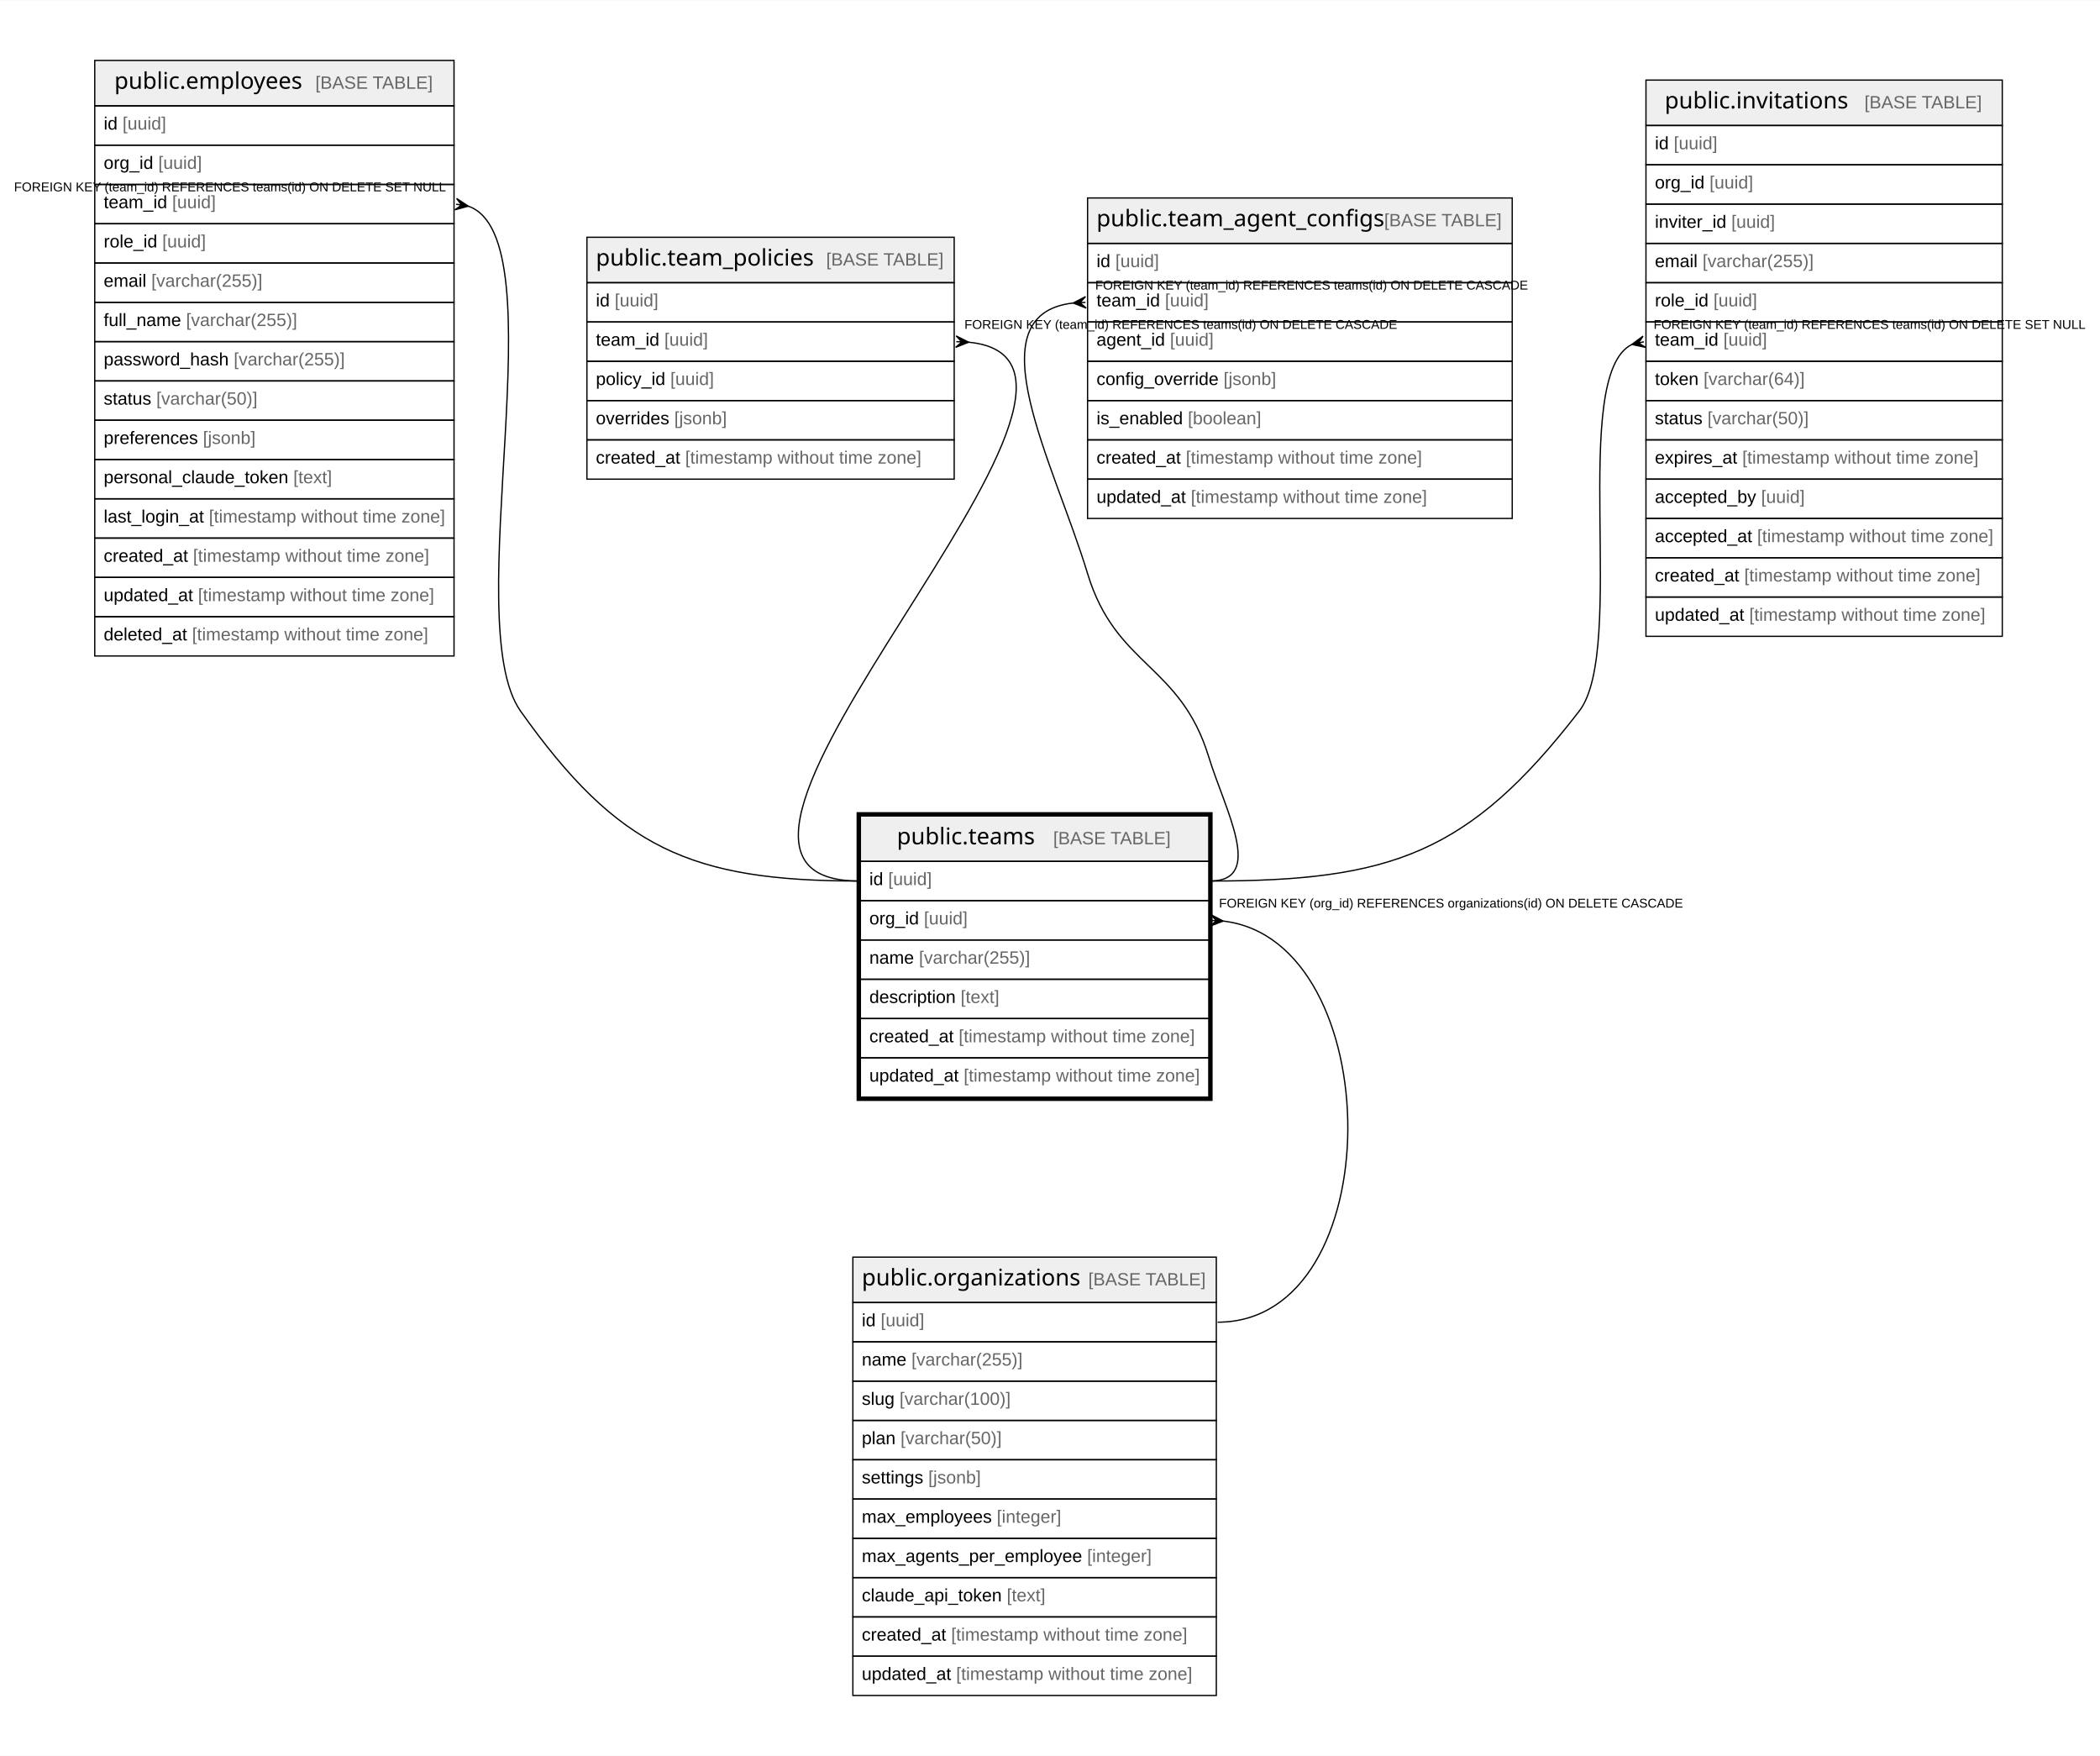
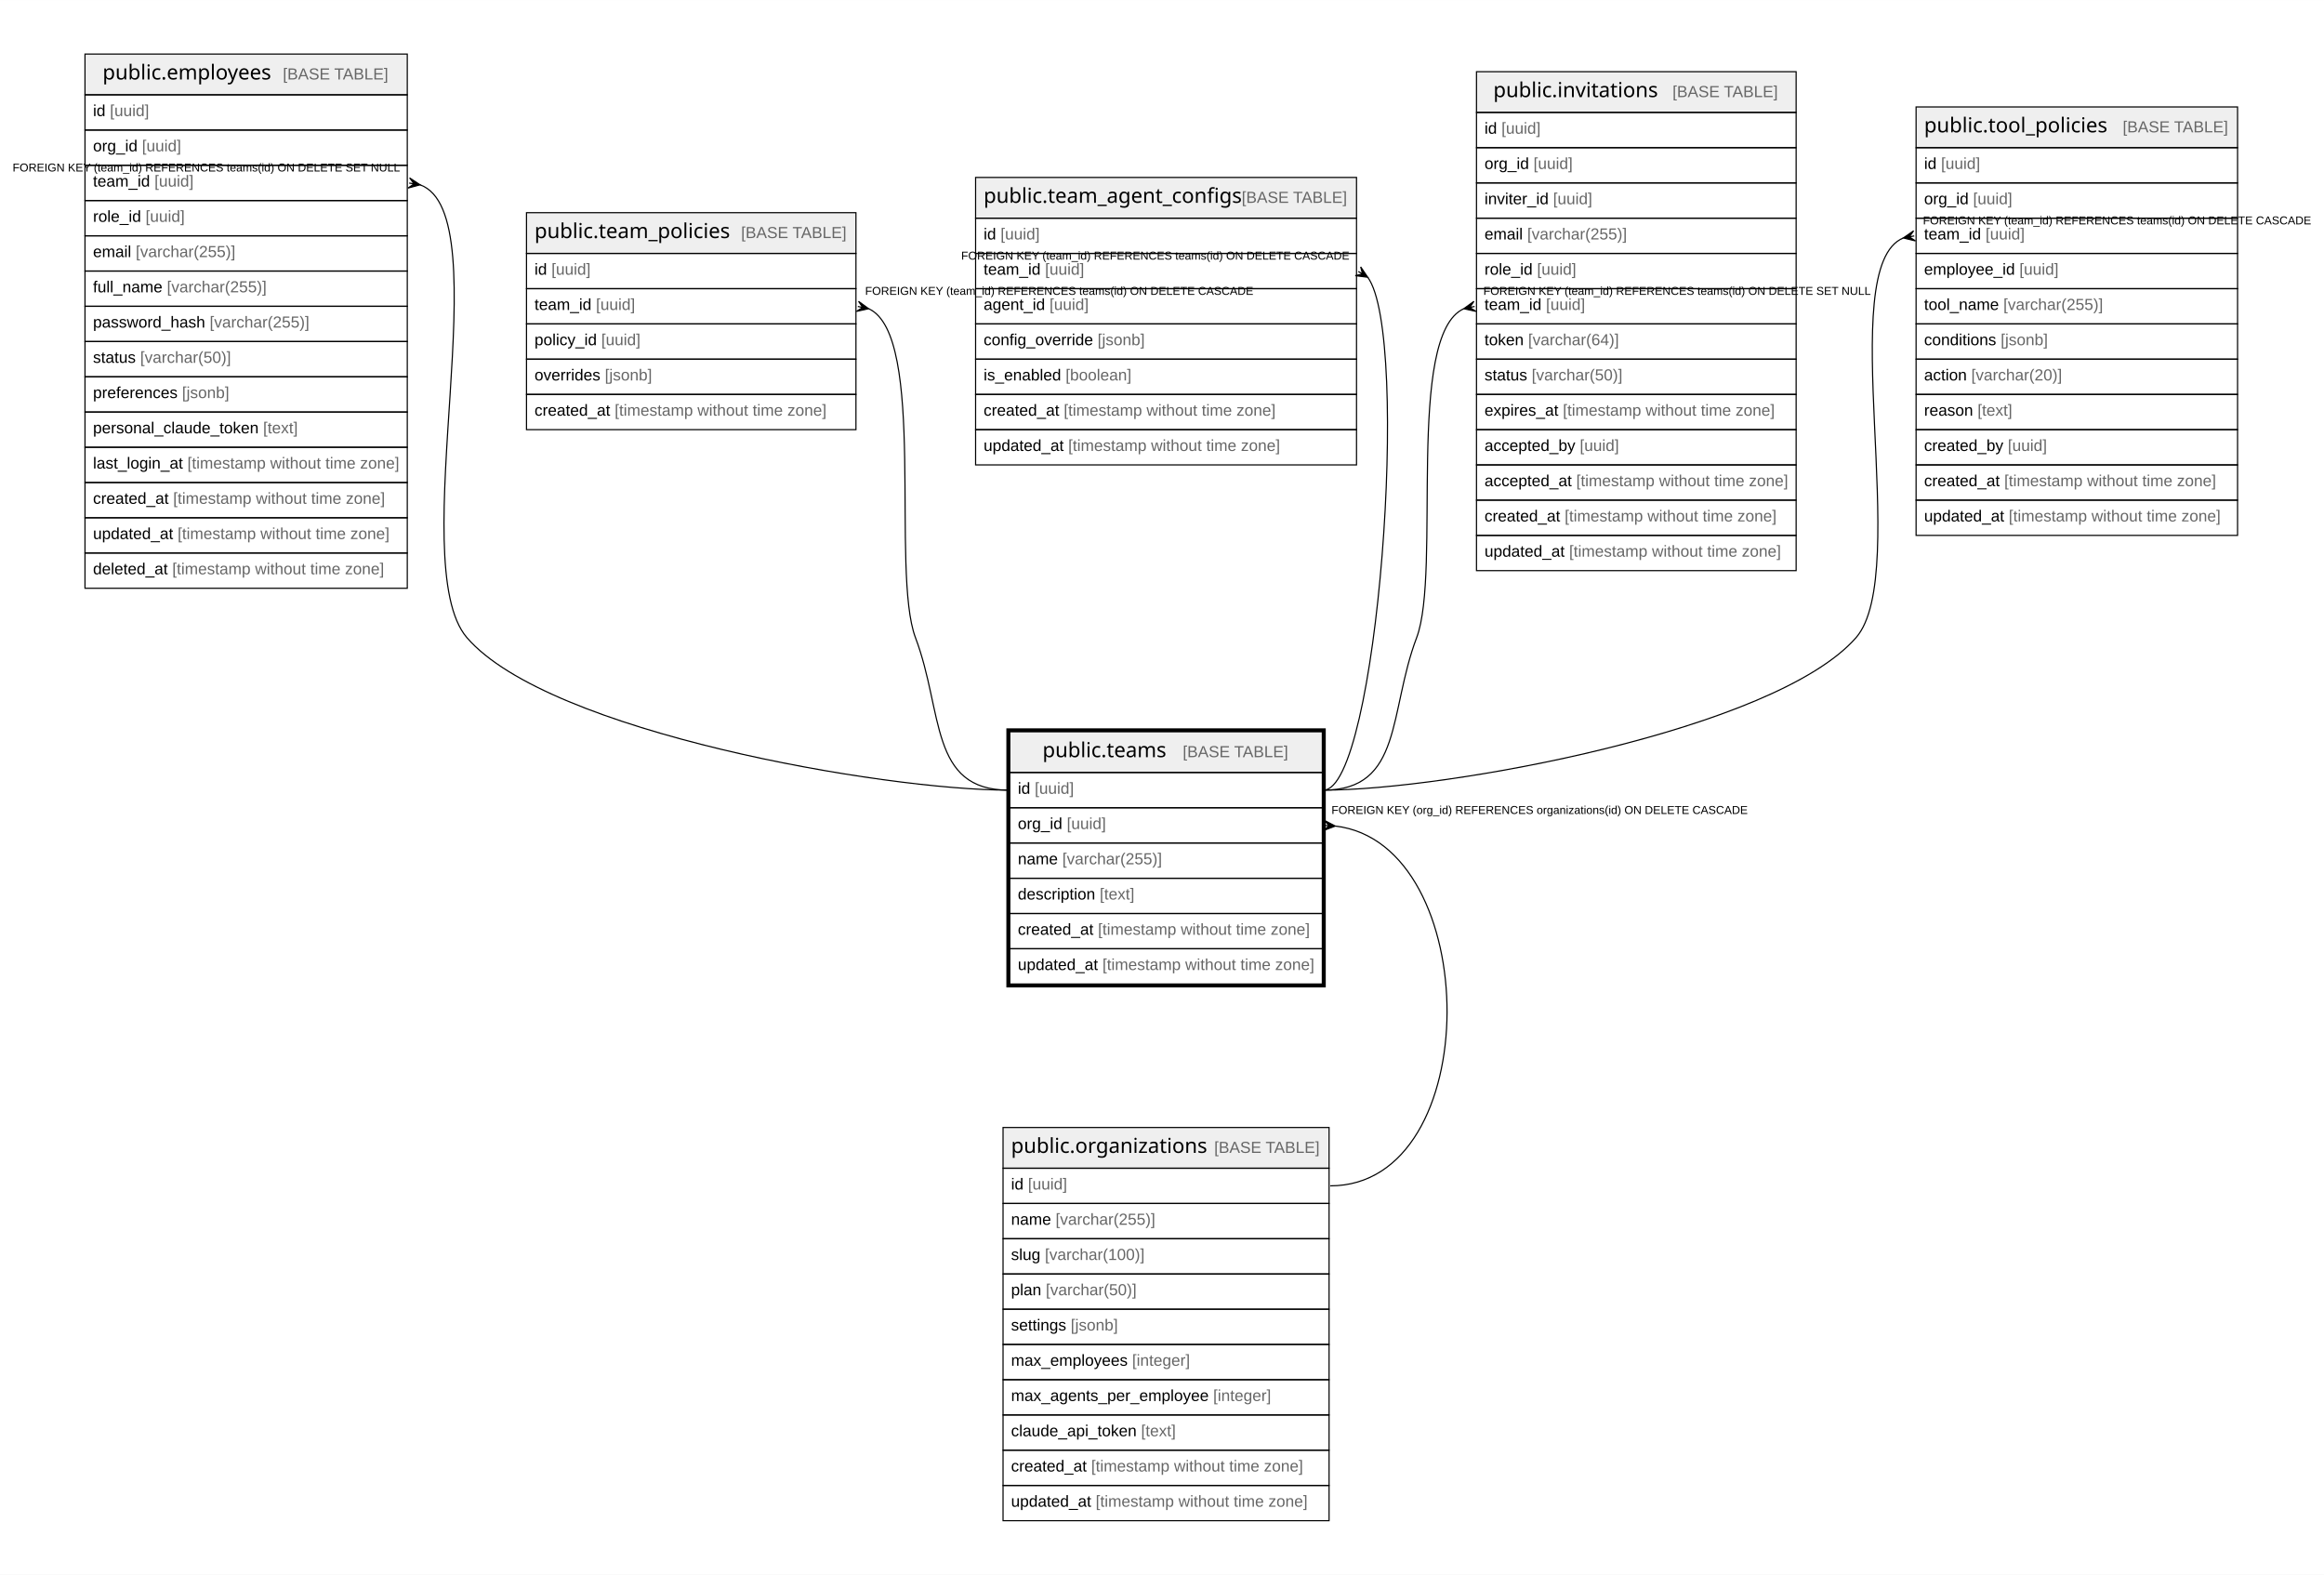
- <svg xmlns="http://www.w3.org/2000/svg" width="1646pt" height="1376pt" viewBox="0.00 0.00 1646.41 1376.00">
+ <svg xmlns="http://www.w3.org/2000/svg" width="2031pt" height="1376pt" viewBox="0.00 0.00 2031.15 1376.00">
  <g id="graph0" class="graph" transform="scale(1 1) rotate(0) translate(4 1372)">
-     <polygon fill="white" stroke="none" points="-4,4 -4,-1372 1642.41,-1372 1642.41,4 -4,4" />
+     <polygon fill="white" stroke="none" points="-4,4 -4,-1372 2027.15,-1372 2027.15,4 -4,4" />
    <g id="node1" class="node">
-       <polygon fill="#efefef" stroke="none" points="670.55,-697 670.55,-732.6 943.69,-732.6 943.69,-697 670.55,-697" />
-       <polygon fill="none" stroke="black" points="670.55,-697 670.55,-732.6 943.69,-732.6 943.69,-697 670.55,-697" />
-       <text text-anchor="start" x="699.14" y="-710.4" font-family="Arial Bold" font-size="18.00">public.teams</text>
-       <text text-anchor="start" x="790.61" y="-710.4" font-family="Arial" font-size="14.00">    </text>
-       <text text-anchor="start" x="821.73" y="-710.4" font-family="Arial" font-size="14.00" fill="#666666">[BASE TABLE]</text>
-       <polygon fill="none" stroke="black" points="670.55,-666.2 670.55,-697 943.69,-697 943.69,-666.2 670.55,-666.2" />
-       <text text-anchor="start" x="677.55" y="-678.4" font-family="Arial" font-size="14.00">id </text>
-       <text text-anchor="start" x="692.33" y="-678.4" font-family="Arial" font-size="14.00" fill="#666666">[uuid]</text>
-       <polygon fill="none" stroke="black" points="670.55,-635.4 670.55,-666.2 943.69,-666.2 943.69,-635.4 670.55,-635.4" />
-       <text text-anchor="start" x="677.55" y="-647.6" font-family="Arial" font-size="14.00">org_id </text>
-       <text text-anchor="start" x="720.36" y="-647.6" font-family="Arial" font-size="14.00" fill="#666666">[uuid]</text>
-       <polygon fill="none" stroke="black" points="670.55,-604.6 670.55,-635.4 943.69,-635.4 943.69,-604.6 670.55,-604.6" />
-       <text text-anchor="start" x="677.55" y="-616.8" font-family="Arial" font-size="14.00">name </text>
-       <text text-anchor="start" x="716.46" y="-616.8" font-family="Arial" font-size="14.00" fill="#666666">[varchar(255)]</text>
-       <polygon fill="none" stroke="black" points="670.55,-573.8 670.55,-604.6 943.69,-604.6 943.69,-573.8 670.55,-573.8" />
-       <text text-anchor="start" x="677.55" y="-586" font-family="Arial" font-size="14.00">description </text>
-       <text text-anchor="start" x="749.14" y="-586" font-family="Arial" font-size="14.00" fill="#666666">[text]</text>
-       <polygon fill="none" stroke="black" points="670.55,-543 670.55,-573.8 943.69,-573.8 943.69,-543 670.55,-543" />
-       <text text-anchor="start" x="677.55" y="-555.2" font-family="Arial" font-size="14.00">created_at </text>
-       <text text-anchor="start" x="747.6" y="-555.2" font-family="Arial" font-size="14.00" fill="#666666">[timestamp without time zone]</text>
-       <polygon fill="none" stroke="black" points="670.55,-512.2 670.55,-543 943.69,-543 943.69,-512.2 670.55,-512.2" />
-       <text text-anchor="start" x="677.55" y="-524.4" font-family="Arial" font-size="14.00">updated_at </text>
-       <text text-anchor="start" x="751.51" y="-524.4" font-family="Arial" font-size="14.00" fill="#666666">[timestamp without time zone]</text>
-       <polygon fill="none" stroke="black" stroke-width="3" points="669.05,-510.7 669.05,-734.1 945.19,-734.1 945.19,-510.7 669.05,-510.7" />
-     </g>
-     <g id="node6" class="node">
-       <polygon fill="#efefef" stroke="none" points="664.65,-351.2 664.65,-386.8 949.6,-386.8 949.6,-351.2 664.65,-351.2" />
-       <polygon fill="none" stroke="black" points="664.65,-351.2 664.65,-386.8 949.6,-386.8 949.6,-351.2 664.65,-351.2" />
-       <text text-anchor="start" x="671.65" y="-364.6" font-family="Arial Bold" font-size="18.00">public.organizations</text>
-       <text text-anchor="start" x="818.11" y="-364.6" font-family="Arial" font-size="14.00">    </text>
-       <text text-anchor="start" x="849.22" y="-364.6" font-family="Arial" font-size="14.00" fill="#666666">[BASE TABLE]</text>
-       <polygon fill="none" stroke="black" points="664.65,-320.4 664.65,-351.2 949.6,-351.2 949.6,-320.4 664.65,-320.4" />
-       <text text-anchor="start" x="671.65" y="-332.6" font-family="Arial" font-size="14.00">id </text>
-       <text text-anchor="start" x="686.43" y="-332.6" font-family="Arial" font-size="14.00" fill="#666666">[uuid]</text>
-       <polygon fill="none" stroke="black" points="664.65,-289.6 664.65,-320.4 949.6,-320.4 949.6,-289.6 664.65,-289.6" />
-       <text text-anchor="start" x="671.65" y="-301.8" font-family="Arial" font-size="14.00">name </text>
-       <text text-anchor="start" x="710.56" y="-301.8" font-family="Arial" font-size="14.00" fill="#666666">[varchar(255)]</text>
-       <polygon fill="none" stroke="black" points="664.65,-258.8 664.65,-289.6 949.6,-289.6 949.6,-258.8 664.65,-258.8" />
-       <text text-anchor="start" x="671.65" y="-271" font-family="Arial" font-size="14.00">slug </text>
-       <text text-anchor="start" x="701.22" y="-271" font-family="Arial" font-size="14.00" fill="#666666">[varchar(100)]</text>
-       <polygon fill="none" stroke="black" points="664.65,-228 664.65,-258.8 949.6,-258.8 949.6,-228 664.65,-228" />
-       <text text-anchor="start" x="671.65" y="-240.2" font-family="Arial" font-size="14.00">plan </text>
-       <text text-anchor="start" x="702" y="-240.2" font-family="Arial" font-size="14.00" fill="#666666">[varchar(50)]</text>
-       <polygon fill="none" stroke="black" points="664.65,-197.2 664.65,-228 949.6,-228 949.6,-197.2 664.65,-197.2" />
-       <text text-anchor="start" x="671.65" y="-209.4" font-family="Arial" font-size="14.00">settings </text>
-       <text text-anchor="start" x="723.78" y="-209.4" font-family="Arial" font-size="14.00" fill="#666666">[jsonb]</text>
-       <polygon fill="none" stroke="black" points="664.65,-166.4 664.65,-197.2 949.6,-197.2 949.6,-166.4 664.65,-166.4" />
-       <text text-anchor="start" x="671.65" y="-178.6" font-family="Arial" font-size="14.00">max_employees </text>
-       <text text-anchor="start" x="777.47" y="-178.6" font-family="Arial" font-size="14.00" fill="#666666">[integer]</text>
-       <polygon fill="none" stroke="black" points="664.65,-135.6 664.65,-166.4 949.6,-166.4 949.6,-135.6 664.65,-135.6" />
-       <text text-anchor="start" x="671.65" y="-147.8" font-family="Arial" font-size="14.00">max_agents_per_employee </text>
-       <text text-anchor="start" x="848.31" y="-147.8" font-family="Arial" font-size="14.00" fill="#666666">[integer]</text>
-       <polygon fill="none" stroke="black" points="664.65,-104.8 664.65,-135.6 949.6,-135.6 949.6,-104.8 664.65,-104.8" />
-       <text text-anchor="start" x="671.65" y="-117" font-family="Arial" font-size="14.00">claude_api_token </text>
-       <text text-anchor="start" x="785.29" y="-117" font-family="Arial" font-size="14.00" fill="#666666">[text]</text>
-       <polygon fill="none" stroke="black" points="664.65,-74 664.65,-104.8 949.6,-104.8 949.6,-74 664.65,-74" />
-       <text text-anchor="start" x="671.65" y="-86.2" font-family="Arial" font-size="14.00">created_at </text>
-       <text text-anchor="start" x="741.69" y="-86.2" font-family="Arial" font-size="14.00" fill="#666666">[timestamp without time zone]</text>
-       <polygon fill="none" stroke="black" points="664.65,-43.2 664.65,-74 949.6,-74 949.6,-43.2 664.65,-43.2" />
-       <text text-anchor="start" x="671.65" y="-55.4" font-family="Arial" font-size="14.00">updated_at </text>
-       <text text-anchor="start" x="745.6" y="-55.4" font-family="Arial" font-size="14.00" fill="#666666">[timestamp without time zone]</text>
-     </g>
-     <g id="edge5" class="edge">
-       <path fill="none" stroke="black" d="M955.1,-650.2C1084.92,-635.01 1087.06,-335.8 950.6,-335.8" />
-       <polygon fill="black" stroke="black" points="955.01,-650.21 944.77,-646.29 949.68,-650.51 945.36,-650.76 945.36,-650.76 945.36,-650.76 949.68,-650.51 945.28,-655.27 955.01,-650.21" />
-       <text text-anchor="start" x="951.69" y="-660.8" font-family="Arial" font-size="10.00">FOREIGN KEY (org_id) REFERENCES organizations(id) ON DELETE CASCADE</text>
+       <polygon fill="#efefef" stroke="none" points="878.55,-697 878.55,-732.6 1151.69,-732.6 1151.69,-697 878.55,-697" />
+       <polygon fill="none" stroke="black" points="878.55,-697 878.55,-732.6 1151.69,-732.6 1151.69,-697 878.55,-697" />
+       <text text-anchor="start" x="907.14" y="-710.4" font-family="Arial Bold" font-size="18.00">public.teams</text>
+       <text text-anchor="start" x="998.61" y="-710.4" font-family="Arial" font-size="14.00">    </text>
+       <text text-anchor="start" x="1029.73" y="-710.4" font-family="Arial" font-size="14.00" fill="#666666">[BASE TABLE]</text>
+       <polygon fill="none" stroke="black" points="878.55,-666.2 878.55,-697 1151.69,-697 1151.69,-666.2 878.55,-666.2" />
+       <text text-anchor="start" x="885.55" y="-678.4" font-family="Arial" font-size="14.00">id </text>
+       <text text-anchor="start" x="900.33" y="-678.4" font-family="Arial" font-size="14.00" fill="#666666">[uuid]</text>
+       <polygon fill="none" stroke="black" points="878.55,-635.4 878.55,-666.2 1151.69,-666.2 1151.69,-635.4 878.55,-635.4" />
+       <text text-anchor="start" x="885.55" y="-647.6" font-family="Arial" font-size="14.00">org_id </text>
+       <text text-anchor="start" x="928.36" y="-647.6" font-family="Arial" font-size="14.00" fill="#666666">[uuid]</text>
+       <polygon fill="none" stroke="black" points="878.55,-604.6 878.55,-635.4 1151.69,-635.4 1151.69,-604.6 878.55,-604.6" />
+       <text text-anchor="start" x="885.55" y="-616.8" font-family="Arial" font-size="14.00">name </text>
+       <text text-anchor="start" x="924.46" y="-616.8" font-family="Arial" font-size="14.00" fill="#666666">[varchar(255)]</text>
+       <polygon fill="none" stroke="black" points="878.55,-573.8 878.55,-604.6 1151.69,-604.6 1151.69,-573.8 878.55,-573.8" />
+       <text text-anchor="start" x="885.55" y="-586" font-family="Arial" font-size="14.00">description </text>
+       <text text-anchor="start" x="957.14" y="-586" font-family="Arial" font-size="14.00" fill="#666666">[text]</text>
+       <polygon fill="none" stroke="black" points="878.55,-543 878.55,-573.8 1151.69,-573.8 1151.69,-543 878.55,-543" />
+       <text text-anchor="start" x="885.55" y="-555.2" font-family="Arial" font-size="14.00">created_at </text>
+       <text text-anchor="start" x="955.6" y="-555.2" font-family="Arial" font-size="14.00" fill="#666666">[timestamp without time zone]</text>
+       <polygon fill="none" stroke="black" points="878.55,-512.2 878.55,-543 1151.69,-543 1151.69,-512.2 878.55,-512.2" />
+       <text text-anchor="start" x="885.55" y="-524.4" font-family="Arial" font-size="14.00">updated_at </text>
+       <text text-anchor="start" x="959.51" y="-524.4" font-family="Arial" font-size="14.00" fill="#666666">[timestamp without time zone]</text>
+       <polygon fill="none" stroke="black" stroke-width="3" points="877.05,-510.7 877.05,-734.1 1153.19,-734.1 1153.19,-510.7 877.05,-510.7" />
+     </g>
+     <g id="node7" class="node">
+       <polygon fill="#efefef" stroke="none" points="872.65,-351.2 872.65,-386.8 1157.6,-386.8 1157.6,-351.2 872.65,-351.2" />
+       <polygon fill="none" stroke="black" points="872.65,-351.2 872.65,-386.8 1157.6,-386.8 1157.6,-351.2 872.65,-351.2" />
+       <text text-anchor="start" x="879.65" y="-364.6" font-family="Arial Bold" font-size="18.00">public.organizations</text>
+       <text text-anchor="start" x="1026.11" y="-364.6" font-family="Arial" font-size="14.00">    </text>
+       <text text-anchor="start" x="1057.22" y="-364.6" font-family="Arial" font-size="14.00" fill="#666666">[BASE TABLE]</text>
+       <polygon fill="none" stroke="black" points="872.65,-320.4 872.65,-351.2 1157.6,-351.2 1157.6,-320.4 872.65,-320.4" />
+       <text text-anchor="start" x="879.65" y="-332.6" font-family="Arial" font-size="14.00">id </text>
+       <text text-anchor="start" x="894.43" y="-332.6" font-family="Arial" font-size="14.00" fill="#666666">[uuid]</text>
+       <polygon fill="none" stroke="black" points="872.65,-289.6 872.65,-320.4 1157.6,-320.4 1157.6,-289.6 872.65,-289.6" />
+       <text text-anchor="start" x="879.65" y="-301.8" font-family="Arial" font-size="14.00">name </text>
+       <text text-anchor="start" x="918.56" y="-301.8" font-family="Arial" font-size="14.00" fill="#666666">[varchar(255)]</text>
+       <polygon fill="none" stroke="black" points="872.65,-258.8 872.65,-289.6 1157.6,-289.6 1157.6,-258.8 872.65,-258.8" />
+       <text text-anchor="start" x="879.65" y="-271" font-family="Arial" font-size="14.00">slug </text>
+       <text text-anchor="start" x="909.22" y="-271" font-family="Arial" font-size="14.00" fill="#666666">[varchar(100)]</text>
+       <polygon fill="none" stroke="black" points="872.65,-228 872.65,-258.8 1157.6,-258.8 1157.6,-228 872.65,-228" />
+       <text text-anchor="start" x="879.65" y="-240.2" font-family="Arial" font-size="14.00">plan </text>
+       <text text-anchor="start" x="910" y="-240.2" font-family="Arial" font-size="14.00" fill="#666666">[varchar(50)]</text>
+       <polygon fill="none" stroke="black" points="872.65,-197.2 872.65,-228 1157.6,-228 1157.6,-197.2 872.65,-197.2" />
+       <text text-anchor="start" x="879.65" y="-209.4" font-family="Arial" font-size="14.00">settings </text>
+       <text text-anchor="start" x="931.78" y="-209.4" font-family="Arial" font-size="14.00" fill="#666666">[jsonb]</text>
+       <polygon fill="none" stroke="black" points="872.65,-166.4 872.65,-197.2 1157.6,-197.2 1157.6,-166.4 872.65,-166.4" />
+       <text text-anchor="start" x="879.65" y="-178.6" font-family="Arial" font-size="14.00">max_employees </text>
+       <text text-anchor="start" x="985.47" y="-178.6" font-family="Arial" font-size="14.00" fill="#666666">[integer]</text>
+       <polygon fill="none" stroke="black" points="872.65,-135.6 872.65,-166.4 1157.6,-166.4 1157.6,-135.6 872.65,-135.6" />
+       <text text-anchor="start" x="879.65" y="-147.8" font-family="Arial" font-size="14.00">max_agents_per_employee </text>
+       <text text-anchor="start" x="1056.31" y="-147.8" font-family="Arial" font-size="14.00" fill="#666666">[integer]</text>
+       <polygon fill="none" stroke="black" points="872.65,-104.8 872.65,-135.6 1157.6,-135.6 1157.6,-104.8 872.65,-104.8" />
+       <text text-anchor="start" x="879.65" y="-117" font-family="Arial" font-size="14.00">claude_api_token </text>
+       <text text-anchor="start" x="993.29" y="-117" font-family="Arial" font-size="14.00" fill="#666666">[text]</text>
+       <polygon fill="none" stroke="black" points="872.65,-74 872.65,-104.8 1157.6,-104.8 1157.6,-74 872.65,-74" />
+       <text text-anchor="start" x="879.65" y="-86.2" font-family="Arial" font-size="14.00">created_at </text>
+       <text text-anchor="start" x="949.69" y="-86.2" font-family="Arial" font-size="14.00" fill="#666666">[timestamp without time zone]</text>
+       <polygon fill="none" stroke="black" points="872.65,-43.2 872.65,-74 1157.6,-74 1157.6,-43.2 872.65,-43.2" />
+       <text text-anchor="start" x="879.65" y="-55.4" font-family="Arial" font-size="14.00">updated_at </text>
+       <text text-anchor="start" x="953.6" y="-55.4" font-family="Arial" font-size="14.00" fill="#666666">[timestamp without time zone]</text>
+     </g>
+     <g id="edge6" class="edge">
+       <path fill="none" stroke="black" d="M1163.1,-650.2C1292.92,-635.01 1295.06,-335.8 1158.6,-335.8" />
+       <polygon fill="black" stroke="black" points="1163.01,-650.21 1152.77,-646.29 1157.68,-650.51 1153.36,-650.76 1153.36,-650.76 1153.36,-650.76 1157.68,-650.51 1153.28,-655.27 1163.01,-650.21" />
+       <text text-anchor="start" x="1159.69" y="-660.8" font-family="Arial" font-size="10.00">FOREIGN KEY (org_id) REFERENCES organizations(id) ON DELETE CASCADE</text>
    </g>
    <g id="node2" class="node">
      <polygon fill="#efefef" stroke="none" points="70.28,-1289.2 70.28,-1324.8 351.96,-1324.8 351.96,-1289.2 70.28,-1289.2" />
      <polygon fill="none" stroke="black" points="70.28,-1289.2 70.28,-1324.8 351.96,-1324.8 351.96,-1289.2 70.28,-1289.2" />
      <text text-anchor="start" x="85.64" y="-1302.6" font-family="Arial Bold" font-size="18.00">public.employees</text>
      <text text-anchor="start" x="212.11" y="-1302.6" font-family="Arial" font-size="14.00">    </text>
      <text text-anchor="start" x="243.23" y="-1302.6" font-family="Arial" font-size="14.00" fill="#666666">[BASE TABLE]</text>
      <polygon fill="none" stroke="black" points="70.28,-1258.4 70.28,-1289.2 351.96,-1289.2 351.96,-1258.4 70.28,-1258.4" />
      <text text-anchor="start" x="77.28" y="-1270.6" font-family="Arial" font-size="14.00">id </text>
      <text text-anchor="start" x="92.06" y="-1270.6" font-family="Arial" font-size="14.00" fill="#666666">[uuid]</text>
      <polygon fill="none" stroke="black" points="70.28,-1227.6 70.28,-1258.4 351.96,-1258.4 351.96,-1227.6 70.28,-1227.6" />
      <text text-anchor="start" x="77.28" y="-1239.8" font-family="Arial" font-size="14.00">org_id </text>
      <text text-anchor="start" x="120.08" y="-1239.8" font-family="Arial" font-size="14.00" fill="#666666">[uuid]</text>
      <polygon fill="none" stroke="black" points="70.28,-1196.8 70.28,-1227.6 351.96,-1227.6 351.96,-1196.8 70.28,-1196.8" />
      <text text-anchor="start" x="77.28" y="-1209" font-family="Arial" font-size="14.00">team_id </text>
      <text text-anchor="start" x="130.97" y="-1209" font-family="Arial" font-size="14.00" fill="#666666">[uuid]</text>
      <polygon fill="none" stroke="black" points="70.28,-1166 70.28,-1196.8 351.96,-1196.8 351.96,-1166 70.28,-1166" />
      <text text-anchor="start" x="77.28" y="-1178.2" font-family="Arial" font-size="14.00">role_id </text>
      <text text-anchor="start" x="123.19" y="-1178.2" font-family="Arial" font-size="14.00" fill="#666666">[uuid]</text>
      <polygon fill="none" stroke="black" points="70.28,-1135.2 70.28,-1166 351.96,-1166 351.96,-1135.2 70.28,-1135.2" />
      <text text-anchor="start" x="77.28" y="-1147.4" font-family="Arial" font-size="14.00">email </text>
      <text text-anchor="start" x="114.62" y="-1147.4" font-family="Arial" font-size="14.00" fill="#666666">[varchar(255)]</text>
      <polygon fill="none" stroke="black" points="70.28,-1104.4 70.28,-1135.2 351.96,-1135.2 351.96,-1104.4 70.28,-1104.4" />
      <text text-anchor="start" x="77.28" y="-1116.6" font-family="Arial" font-size="14.00">full_name </text>
      <text text-anchor="start" x="141.87" y="-1116.6" font-family="Arial" font-size="14.00" fill="#666666">[varchar(255)]</text>
      <polygon fill="none" stroke="black" points="70.28,-1073.6 70.28,-1104.4 351.96,-1104.4 351.96,-1073.6 70.28,-1073.6" />
      <text text-anchor="start" x="77.28" y="-1085.8" font-family="Arial" font-size="14.00">password_hash </text>
      <text text-anchor="start" x="179.23" y="-1085.8" font-family="Arial" font-size="14.00" fill="#666666">[varchar(255)]</text>
      <polygon fill="none" stroke="black" points="70.28,-1042.8 70.28,-1073.6 351.96,-1073.6 351.96,-1042.8 70.28,-1042.8" />
      <text text-anchor="start" x="77.28" y="-1055" font-family="Arial" font-size="14.00">status </text>
      <text text-anchor="start" x="118.52" y="-1055" font-family="Arial" font-size="14.00" fill="#666666">[varchar(50)]</text>
      <polygon fill="none" stroke="black" points="70.28,-1012 70.28,-1042.8 351.96,-1042.8 351.96,-1012 70.28,-1012" />
      <text text-anchor="start" x="77.28" y="-1024.2" font-family="Arial" font-size="14.00">preferences </text>
      <text text-anchor="start" x="155.1" y="-1024.2" font-family="Arial" font-size="14.00" fill="#666666">[jsonb]</text>
      <polygon fill="none" stroke="black" points="70.28,-981.2 70.28,-1012 351.96,-1012 351.96,-981.2 70.28,-981.2" />
      <text text-anchor="start" x="77.28" y="-993.4" font-family="Arial" font-size="14.00">personal_claude_token </text>
      <text text-anchor="start" x="225.94" y="-993.4" font-family="Arial" font-size="14.00" fill="#666666">[text]</text>
      <polygon fill="none" stroke="black" points="70.28,-950.4 70.28,-981.2 351.96,-981.2 351.96,-950.4 70.28,-950.4" />
      <text text-anchor="start" x="77.28" y="-962.6" font-family="Arial" font-size="14.00">last_login_at </text>
      <text text-anchor="start" x="159.78" y="-962.6" font-family="Arial" font-size="14.00" fill="#666666">[timestamp without time zone]</text>
      <polygon fill="none" stroke="black" points="70.28,-919.6 70.28,-950.4 351.96,-950.4 351.96,-919.6 70.28,-919.6" />
      <text text-anchor="start" x="77.28" y="-931.8" font-family="Arial" font-size="14.00">created_at </text>
      <text text-anchor="start" x="147.32" y="-931.8" font-family="Arial" font-size="14.00" fill="#666666">[timestamp without time zone]</text>
      <polygon fill="none" stroke="black" points="70.28,-888.8 70.28,-919.6 351.96,-919.6 351.96,-888.8 70.28,-888.8" />
      <text text-anchor="start" x="77.28" y="-901" font-family="Arial" font-size="14.00">updated_at </text>
      <text text-anchor="start" x="151.23" y="-901" font-family="Arial" font-size="14.00" fill="#666666">[timestamp without time zone]</text>
      <polygon fill="none" stroke="black" points="70.28,-858 70.28,-888.8 351.96,-888.8 351.96,-858 70.28,-858" />
      <text text-anchor="start" x="77.28" y="-870.2" font-family="Arial" font-size="14.00">deleted_at </text>
      <text text-anchor="start" x="146.56" y="-870.2" font-family="Arial" font-size="14.00" fill="#666666">[timestamp without time zone]</text>
    </g>
    <g id="edge1" class="edge">
-       <path fill="none" stroke="black" d="M363.04,-1210.6C434.91,-1185.98 354.73,-884.45 404.12,-814.8 480.47,-707.14 537.56,-681.6 669.55,-681.6" />
-       <polygon fill="black" stroke="black" points="363.17,-1210.58 352.59,-1207.7 357.9,-1211.42 353.63,-1212.1 353.63,-1212.1 353.63,-1212.1 357.9,-1211.42 354,-1216.59 363.17,-1210.58" />
+       <path fill="none" stroke="black" d="M363.01,-1210.58C434.38,-1185.57 348.31,-879.43 404.12,-814.8 475.55,-732.08 768.26,-681.6 877.55,-681.6" />
+       <polygon fill="black" stroke="black" points="363.17,-1210.55 352.58,-1207.7 357.9,-1211.4 353.63,-1212.09 353.63,-1212.09 353.63,-1212.09 357.9,-1211.4 354.01,-1216.59 363.17,-1210.55" />
      <text text-anchor="start" x="7" y="-1222.2" font-family="Arial" font-size="10.00">FOREIGN KEY (team_id) REFERENCES teams(id) ON DELETE SET NULL</text>
    </g>
    <g id="node3" class="node">
      <polygon fill="#efefef" stroke="none" points="456.15,-1150.6 456.15,-1186.2 744.09,-1186.2 744.09,-1150.6 456.15,-1150.6" />
      <polygon fill="none" stroke="black" points="456.15,-1150.6 456.15,-1186.2 744.09,-1186.2 744.09,-1150.6 456.15,-1150.6" />
      <text text-anchor="start" x="463.15" y="-1164" font-family="Arial Bold" font-size="18.00">public.team_policies</text>
      <text text-anchor="start" x="612.6" y="-1164" font-family="Arial" font-size="14.00">    </text>
      <text text-anchor="start" x="643.72" y="-1164" font-family="Arial" font-size="14.00" fill="#666666">[BASE TABLE]</text>
      <polygon fill="none" stroke="black" points="456.15,-1119.8 456.15,-1150.6 744.09,-1150.6 744.09,-1119.8 456.15,-1119.8" />
      <text text-anchor="start" x="463.15" y="-1132" font-family="Arial" font-size="14.00">id </text>
      <text text-anchor="start" x="477.93" y="-1132" font-family="Arial" font-size="14.00" fill="#666666">[uuid]</text>
      <polygon fill="none" stroke="black" points="456.15,-1089 456.15,-1119.8 744.09,-1119.8 744.09,-1089 456.15,-1089" />
      <text text-anchor="start" x="463.15" y="-1101.2" font-family="Arial" font-size="14.00">team_id </text>
      <text text-anchor="start" x="516.84" y="-1101.2" font-family="Arial" font-size="14.00" fill="#666666">[uuid]</text>
      <polygon fill="none" stroke="black" points="456.15,-1058.2 456.15,-1089 744.09,-1089 744.09,-1058.2 456.15,-1058.2" />
      <text text-anchor="start" x="463.15" y="-1070.4" font-family="Arial" font-size="14.00">policy_id </text>
      <text text-anchor="start" x="521.51" y="-1070.4" font-family="Arial" font-size="14.00" fill="#666666">[uuid]</text>
      <polygon fill="none" stroke="black" points="456.15,-1027.4 456.15,-1058.2 744.09,-1058.2 744.09,-1027.4 456.15,-1027.4" />
      <text text-anchor="start" x="463.15" y="-1039.6" font-family="Arial" font-size="14.00">overrides </text>
      <text text-anchor="start" x="524.62" y="-1039.6" font-family="Arial" font-size="14.00" fill="#666666">[jsonb]</text>
      <polygon fill="none" stroke="black" points="456.15,-996.6 456.15,-1027.4 744.09,-1027.4 744.09,-996.6 456.15,-996.6" />
      <text text-anchor="start" x="463.15" y="-1008.8" font-family="Arial" font-size="14.00">created_at </text>
      <text text-anchor="start" x="533.19" y="-1008.8" font-family="Arial" font-size="14.00" fill="#666666">[timestamp without time zone]</text>
    </g>
    <g id="edge2" class="edge">
-       <path fill="none" stroke="black" d="M755.06,-1103.97C919.23,-1088.86 482.2,-681.6 669.55,-681.6" />
-       <polygon fill="black" stroke="black" points="755.42,-1103.95 745.23,-1099.89 750.09,-1104.18 745.76,-1104.37 745.76,-1104.37 745.76,-1104.37 750.09,-1104.18 745.62,-1108.88 755.42,-1103.95" />
+       <path fill="none" stroke="black" d="M755.24,-1102.27C806.39,-1079.05 774.31,-872.46 796.12,-814.8 820.66,-749.9 808.16,-681.6 877.55,-681.6" />
+       <polygon fill="black" stroke="black" points="755.21,-1102.28 744.5,-1099.93 749.99,-1103.37 745.75,-1104.26 745.75,-1104.26 745.75,-1104.26 749.99,-1103.37 746.35,-1108.74 755.21,-1102.28" />
      <text text-anchor="start" x="752.09" y="-1114.4" font-family="Arial" font-size="10.00">FOREIGN KEY (team_id) REFERENCES teams(id) ON DELETE CASCADE</text>
    </g>
    <g id="node4" class="node">
      <polygon fill="#efefef" stroke="none" points="848.66,-1181.4 848.66,-1217 1181.59,-1217 1181.59,-1181.4 848.66,-1181.4" />
      <polygon fill="none" stroke="black" points="848.66,-1181.4 848.66,-1217 1181.59,-1217 1181.59,-1181.4 848.66,-1181.4" />
      <text text-anchor="start" x="855.66" y="-1194.8" font-family="Arial Bold" font-size="18.00">public.team_agent_configs</text>
      <text text-anchor="start" x="1050.1" y="-1194.8" font-family="Arial" font-size="14.00">    </text>
      <text text-anchor="start" x="1081.21" y="-1194.8" font-family="Arial" font-size="14.00" fill="#666666">[BASE TABLE]</text>
      <polygon fill="none" stroke="black" points="848.66,-1150.6 848.66,-1181.4 1181.59,-1181.4 1181.59,-1150.6 848.66,-1150.6" />
      <text text-anchor="start" x="855.66" y="-1162.8" font-family="Arial" font-size="14.00">id </text>
      <text text-anchor="start" x="870.44" y="-1162.8" font-family="Arial" font-size="14.00" fill="#666666">[uuid]</text>
      <polygon fill="none" stroke="black" points="848.66,-1119.8 848.66,-1150.6 1181.59,-1150.6 1181.59,-1119.8 848.66,-1119.8" />
      <text text-anchor="start" x="855.66" y="-1132" font-family="Arial" font-size="14.00">team_id </text>
      <text text-anchor="start" x="909.35" y="-1132" font-family="Arial" font-size="14.00" fill="#666666">[uuid]</text>
      <polygon fill="none" stroke="black" points="848.66,-1089 848.66,-1119.8 1181.59,-1119.8 1181.59,-1089 848.66,-1089" />
      <text text-anchor="start" x="855.66" y="-1101.2" font-family="Arial" font-size="14.00">agent_id </text>
      <text text-anchor="start" x="913.26" y="-1101.2" font-family="Arial" font-size="14.00" fill="#666666">[uuid]</text>
      <polygon fill="none" stroke="black" points="848.66,-1058.2 848.66,-1089 1181.59,-1089 1181.59,-1058.2 848.66,-1058.2" />
      <text text-anchor="start" x="855.66" y="-1070.4" font-family="Arial" font-size="14.00">config_override </text>
      <text text-anchor="start" x="955.27" y="-1070.4" font-family="Arial" font-size="14.00" fill="#666666">[jsonb]</text>
      <polygon fill="none" stroke="black" points="848.66,-1027.4 848.66,-1058.2 1181.59,-1058.2 1181.59,-1027.4 848.66,-1027.4" />
      <text text-anchor="start" x="855.66" y="-1039.6" font-family="Arial" font-size="14.00">is_enabled </text>
      <text text-anchor="start" x="927.27" y="-1039.6" font-family="Arial" font-size="14.00" fill="#666666">[boolean]</text>
      <polygon fill="none" stroke="black" points="848.66,-996.6 848.66,-1027.4 1181.59,-1027.4 1181.59,-996.6 848.66,-996.6" />
      <text text-anchor="start" x="855.66" y="-1008.8" font-family="Arial" font-size="14.00">created_at </text>
      <text text-anchor="start" x="925.7" y="-1008.8" font-family="Arial" font-size="14.00" fill="#666666">[timestamp without time zone]</text>
      <polygon fill="none" stroke="black" points="848.66,-965.8 848.66,-996.6 1181.59,-996.6 1181.59,-965.8 848.66,-965.8" />
      <text text-anchor="start" x="855.66" y="-978" font-family="Arial" font-size="14.00">updated_at </text>
      <text text-anchor="start" x="929.61" y="-978" font-family="Arial" font-size="14.00" fill="#666666">[timestamp without time zone]</text>
    </g>
    <g id="edge3" class="edge">
-       <path fill="none" stroke="black" d="M837.31,-1134.65C758.42,-1125.7 822.31,-1009.49 848.66,-922.6 870.88,-849.29 921.26,-852.05 943.69,-778.8 956.34,-737.49 987.89,-681.6 944.69,-681.6" />
-       <polygon fill="black" stroke="black" points="837.34,-1134.65 847.08,-1139.68 842.66,-1134.93 846.99,-1135.16 846.99,-1135.16 846.99,-1135.16 842.66,-1134.93 847.56,-1130.69 837.34,-1134.65" />
-       <text text-anchor="start" x="854.66" y="-1145.2" font-family="Arial" font-size="10.00">FOREIGN KEY (team_id) REFERENCES teams(id) ON DELETE CASCADE</text>
+       <path fill="none" stroke="black" d="M1191.37,-1129.79C1229.16,-1078.61 1199.95,-681.6 1152.69,-681.6" />
+       <polygon fill="black" stroke="black" points="1191.38,-1129.78 1180.51,-1131.19 1186.84,-1132.58 1183.15,-1134.85 1183.15,-1134.85 1183.15,-1134.85 1186.84,-1132.58 1185.23,-1138.86 1191.38,-1129.78" />
+       <text text-anchor="start" x="836.07" y="-1145.2" font-family="Arial" font-size="10.00">FOREIGN KEY (team_id) REFERENCES teams(id) ON DELETE CASCADE</text>
    </g>
    <g id="node5" class="node">
      <polygon fill="#efefef" stroke="none" points="1286.44,-1273.8 1286.44,-1309.4 1565.8,-1309.4 1565.8,-1273.8 1286.44,-1273.8" />
      <polygon fill="none" stroke="black" points="1286.44,-1273.8 1286.44,-1309.4 1565.8,-1309.4 1565.8,-1273.8 1286.44,-1273.8" />
      <text text-anchor="start" x="1301.13" y="-1287.2" font-family="Arial Bold" font-size="18.00">public.invitations</text>
      <text text-anchor="start" x="1426.62" y="-1287.2" font-family="Arial" font-size="14.00">    </text>
      <text text-anchor="start" x="1457.74" y="-1287.2" font-family="Arial" font-size="14.00" fill="#666666">[BASE TABLE]</text>
      <polygon fill="none" stroke="black" points="1286.44,-1243 1286.44,-1273.8 1565.8,-1273.8 1565.8,-1243 1286.44,-1243" />
      <text text-anchor="start" x="1293.44" y="-1255.2" font-family="Arial" font-size="14.00">id </text>
      <text text-anchor="start" x="1308.23" y="-1255.2" font-family="Arial" font-size="14.00" fill="#666666">[uuid]</text>
      <polygon fill="none" stroke="black" points="1286.44,-1212.2 1286.44,-1243 1565.8,-1243 1565.8,-1212.2 1286.44,-1212.2" />
      <text text-anchor="start" x="1293.44" y="-1224.4" font-family="Arial" font-size="14.00">org_id </text>
      <text text-anchor="start" x="1336.25" y="-1224.4" font-family="Arial" font-size="14.00" fill="#666666">[uuid]</text>
      <polygon fill="none" stroke="black" points="1286.44,-1181.4 1286.44,-1212.2 1565.8,-1212.2 1565.8,-1181.4 1286.44,-1181.4" />
      <text text-anchor="start" x="1293.44" y="-1193.6" font-family="Arial" font-size="14.00">inviter_id </text>
      <text text-anchor="start" x="1353.36" y="-1193.6" font-family="Arial" font-size="14.00" fill="#666666">[uuid]</text>
      <polygon fill="none" stroke="black" points="1286.44,-1150.6 1286.44,-1181.4 1565.8,-1181.4 1565.8,-1150.6 1286.44,-1150.6" />
      <text text-anchor="start" x="1293.44" y="-1162.8" font-family="Arial" font-size="14.00">email </text>
      <text text-anchor="start" x="1330.79" y="-1162.8" font-family="Arial" font-size="14.00" fill="#666666">[varchar(255)]</text>
      <polygon fill="none" stroke="black" points="1286.44,-1119.8 1286.44,-1150.6 1565.8,-1150.6 1565.8,-1119.8 1286.44,-1119.8" />
      <text text-anchor="start" x="1293.44" y="-1132" font-family="Arial" font-size="14.00">role_id </text>
      <text text-anchor="start" x="1339.36" y="-1132" font-family="Arial" font-size="14.00" fill="#666666">[uuid]</text>
      <polygon fill="none" stroke="black" points="1286.44,-1089 1286.44,-1119.8 1565.8,-1119.8 1565.8,-1089 1286.44,-1089" />
      <text text-anchor="start" x="1293.44" y="-1101.2" font-family="Arial" font-size="14.00">team_id </text>
      <text text-anchor="start" x="1347.14" y="-1101.2" font-family="Arial" font-size="14.00" fill="#666666">[uuid]</text>
      <polygon fill="none" stroke="black" points="1286.44,-1058.2 1286.44,-1089 1565.8,-1089 1565.8,-1058.2 1286.44,-1058.2" />
      <text text-anchor="start" x="1293.44" y="-1070.4" font-family="Arial" font-size="14.00">token </text>
      <text text-anchor="start" x="1331.58" y="-1070.4" font-family="Arial" font-size="14.00" fill="#666666">[varchar(64)]</text>
      <polygon fill="none" stroke="black" points="1286.44,-1027.4 1286.44,-1058.2 1565.8,-1058.2 1565.8,-1027.4 1286.44,-1027.4" />
      <text text-anchor="start" x="1293.44" y="-1039.6" font-family="Arial" font-size="14.00">status </text>
      <text text-anchor="start" x="1334.68" y="-1039.6" font-family="Arial" font-size="14.00" fill="#666666">[varchar(50)]</text>
      <polygon fill="none" stroke="black" points="1286.44,-996.6 1286.44,-1027.4 1565.8,-1027.4 1565.8,-996.6 1286.44,-996.6" />
      <text text-anchor="start" x="1293.44" y="-1008.8" font-family="Arial" font-size="14.00">expires_at </text>
      <text text-anchor="start" x="1361.92" y="-1008.8" font-family="Arial" font-size="14.00" fill="#666666">[timestamp without time zone]</text>
      <polygon fill="none" stroke="black" points="1286.44,-965.8 1286.44,-996.6 1565.8,-996.6 1565.8,-965.8 1286.44,-965.8" />
      <text text-anchor="start" x="1293.44" y="-978" font-family="Arial" font-size="14.00">accepted_by </text>
      <text text-anchor="start" x="1376.72" y="-978" font-family="Arial" font-size="14.00" fill="#666666">[uuid]</text>
      <polygon fill="none" stroke="black" points="1286.44,-935 1286.44,-965.8 1565.8,-965.8 1565.8,-935 1286.44,-935" />
      <text text-anchor="start" x="1293.44" y="-947.2" font-family="Arial" font-size="14.00">accepted_at </text>
      <text text-anchor="start" x="1373.61" y="-947.2" font-family="Arial" font-size="14.00" fill="#666666">[timestamp without time zone]</text>
      <polygon fill="none" stroke="black" points="1286.44,-904.2 1286.44,-935 1565.8,-935 1565.8,-904.2 1286.44,-904.2" />
      <text text-anchor="start" x="1293.44" y="-916.4" font-family="Arial" font-size="14.00">created_at </text>
      <text text-anchor="start" x="1363.49" y="-916.4" font-family="Arial" font-size="14.00" fill="#666666">[timestamp without time zone]</text>
      <polygon fill="none" stroke="black" points="1286.44,-873.4 1286.44,-904.2 1565.8,-904.2 1565.8,-873.4 1286.44,-873.4" />
      <text text-anchor="start" x="1293.44" y="-885.6" font-family="Arial" font-size="14.00">updated_at </text>
      <text text-anchor="start" x="1367.4" y="-885.6" font-family="Arial" font-size="14.00" fill="#666666">[timestamp without time zone]</text>
    </g>
    <g id="edge4" class="edge">
-       <path fill="none" stroke="black" d="M1275.45,-1102.19C1225.9,-1078.05 1271.8,-863.6 1234.12,-814.8 1147.59,-702.71 1086.3,-681.6 944.69,-681.6" />
-       <polygon fill="black" stroke="black" points="1275.35,-1102.17 1284.14,-1108.72 1280.56,-1103.32 1284.79,-1104.26 1284.79,-1104.26 1284.79,-1104.26 1280.56,-1103.32 1286.09,-1099.93 1275.35,-1102.17" />
+       <path fill="none" stroke="black" d="M1275.29,-1102.27C1224.1,-1079.05 1255.96,-872.46 1234.12,-814.8 1209.54,-749.91 1222.08,-681.6 1152.69,-681.6" />
+       <polygon fill="black" stroke="black" points="1275.33,-1102.28 1284.19,-1108.74 1280.55,-1103.37 1284.79,-1104.26 1284.79,-1104.26 1284.79,-1104.26 1280.55,-1103.37 1286.04,-1099.93 1275.33,-1102.28" />
      <text text-anchor="start" x="1292.44" y="-1114.4" font-family="Arial" font-size="10.00">FOREIGN KEY (team_id) REFERENCES teams(id) ON DELETE SET NULL</text>
+     </g>
+     <g id="node6" class="node">
+       <polygon fill="#efefef" stroke="none" points="1670.64,-1243 1670.64,-1278.6 1951.6,-1278.6 1951.6,-1243 1670.64,-1243" />
+       <polygon fill="none" stroke="black" points="1670.64,-1243 1670.64,-1278.6 1951.6,-1278.6 1951.6,-1243 1670.64,-1243" />
+       <text text-anchor="start" x="1677.64" y="-1256.4" font-family="Arial Bold" font-size="18.00">public.tool_policies</text>
+       <text text-anchor="start" x="1820.12" y="-1256.4" font-family="Arial" font-size="14.00">    </text>
+       <text text-anchor="start" x="1851.23" y="-1256.4" font-family="Arial" font-size="14.00" fill="#666666">[BASE TABLE]</text>
+       <polygon fill="none" stroke="black" points="1670.64,-1212.2 1670.64,-1243 1951.6,-1243 1951.6,-1212.2 1670.64,-1212.2" />
+       <text text-anchor="start" x="1677.64" y="-1224.4" font-family="Arial" font-size="14.00">id </text>
+       <text text-anchor="start" x="1692.42" y="-1224.4" font-family="Arial" font-size="14.00" fill="#666666">[uuid]</text>
+       <polygon fill="none" stroke="black" points="1670.64,-1181.4 1670.64,-1212.2 1951.6,-1212.2 1951.6,-1181.4 1670.64,-1181.4" />
+       <text text-anchor="start" x="1677.64" y="-1193.6" font-family="Arial" font-size="14.00">org_id </text>
+       <text text-anchor="start" x="1720.44" y="-1193.6" font-family="Arial" font-size="14.00" fill="#666666">[uuid]</text>
+       <polygon fill="none" stroke="black" points="1670.64,-1150.6 1670.64,-1181.4 1951.6,-1181.4 1951.6,-1150.6 1670.64,-1150.6" />
+       <text text-anchor="start" x="1677.64" y="-1162.8" font-family="Arial" font-size="14.00">team_id </text>
+       <text text-anchor="start" x="1731.33" y="-1162.8" font-family="Arial" font-size="14.00" fill="#666666">[uuid]</text>
+       <polygon fill="none" stroke="black" points="1670.64,-1119.8 1670.64,-1150.6 1951.6,-1150.6 1951.6,-1119.8 1670.64,-1119.8" />
+       <text text-anchor="start" x="1677.64" y="-1132" font-family="Arial" font-size="14.00">employee_id </text>
+       <text text-anchor="start" x="1760.91" y="-1132" font-family="Arial" font-size="14.00" fill="#666666">[uuid]</text>
+       <polygon fill="none" stroke="black" points="1670.64,-1089 1670.64,-1119.8 1951.6,-1119.8 1951.6,-1089 1670.64,-1089" />
+       <text text-anchor="start" x="1677.64" y="-1101.2" font-family="Arial" font-size="14.00">tool_name </text>
+       <text text-anchor="start" x="1746.9" y="-1101.2" font-family="Arial" font-size="14.00" fill="#666666">[varchar(255)]</text>
+       <polygon fill="none" stroke="black" points="1670.64,-1058.2 1670.64,-1089 1951.6,-1089 1951.6,-1058.2 1670.64,-1058.2" />
+       <text text-anchor="start" x="1677.64" y="-1070.4" font-family="Arial" font-size="14.00">conditions </text>
+       <text text-anchor="start" x="1744.57" y="-1070.4" font-family="Arial" font-size="14.00" fill="#666666">[jsonb]</text>
+       <polygon fill="none" stroke="black" points="1670.64,-1027.4 1670.64,-1058.2 1951.6,-1058.2 1951.6,-1027.4 1670.64,-1027.4" />
+       <text text-anchor="start" x="1677.64" y="-1039.6" font-family="Arial" font-size="14.00">action </text>
+       <text text-anchor="start" x="1718.88" y="-1039.6" font-family="Arial" font-size="14.00" fill="#666666">[varchar(20)]</text>
+       <polygon fill="none" stroke="black" points="1670.64,-996.6 1670.64,-1027.4 1951.6,-1027.4 1951.6,-996.6 1670.64,-996.6" />
+       <text text-anchor="start" x="1677.64" y="-1008.8" font-family="Arial" font-size="14.00">reason </text>
+       <text text-anchor="start" x="1724.33" y="-1008.8" font-family="Arial" font-size="14.00" fill="#666666">[text]</text>
+       <polygon fill="none" stroke="black" points="1670.64,-965.8 1670.64,-996.6 1951.6,-996.6 1951.6,-965.8 1670.64,-965.8" />
+       <text text-anchor="start" x="1677.64" y="-978" font-family="Arial" font-size="14.00">created_by </text>
+       <text text-anchor="start" x="1750.79" y="-978" font-family="Arial" font-size="14.00" fill="#666666">[uuid]</text>
+       <polygon fill="none" stroke="black" points="1670.64,-935 1670.64,-965.8 1951.6,-965.8 1951.6,-935 1670.64,-935" />
+       <text text-anchor="start" x="1677.64" y="-947.2" font-family="Arial" font-size="14.00">created_at </text>
+       <text text-anchor="start" x="1747.68" y="-947.2" font-family="Arial" font-size="14.00" fill="#666666">[timestamp without time zone]</text>
+       <polygon fill="none" stroke="black" points="1670.64,-904.2 1670.64,-935 1951.6,-935 1951.6,-904.2 1670.64,-904.2" />
+       <text text-anchor="start" x="1677.64" y="-916.4" font-family="Arial" font-size="14.00">updated_at </text>
+       <text text-anchor="start" x="1751.59" y="-916.4" font-family="Arial" font-size="14.00" fill="#666666">[timestamp without time zone]</text>
+     </g>
+     <g id="edge5" class="edge">
+       <path fill="none" stroke="black" d="M1659.56,-1164.13C1597.9,-1139.15 1667.63,-871.38 1618.12,-814.8 1547.28,-733.84 1260.27,-681.6 1152.69,-681.6" />
+       <polygon fill="black" stroke="black" points="1659.48,-1164.12 1668.49,-1170.36 1664.72,-1165.09 1668.98,-1165.88 1668.98,-1165.88 1668.98,-1165.88 1664.72,-1165.09 1670.13,-1161.51 1659.48,-1164.12" />
+       <text text-anchor="start" x="1676.64" y="-1176" font-family="Arial" font-size="10.00">FOREIGN KEY (team_id) REFERENCES teams(id) ON DELETE CASCADE</text>
    </g>
  </g>
</svg>
